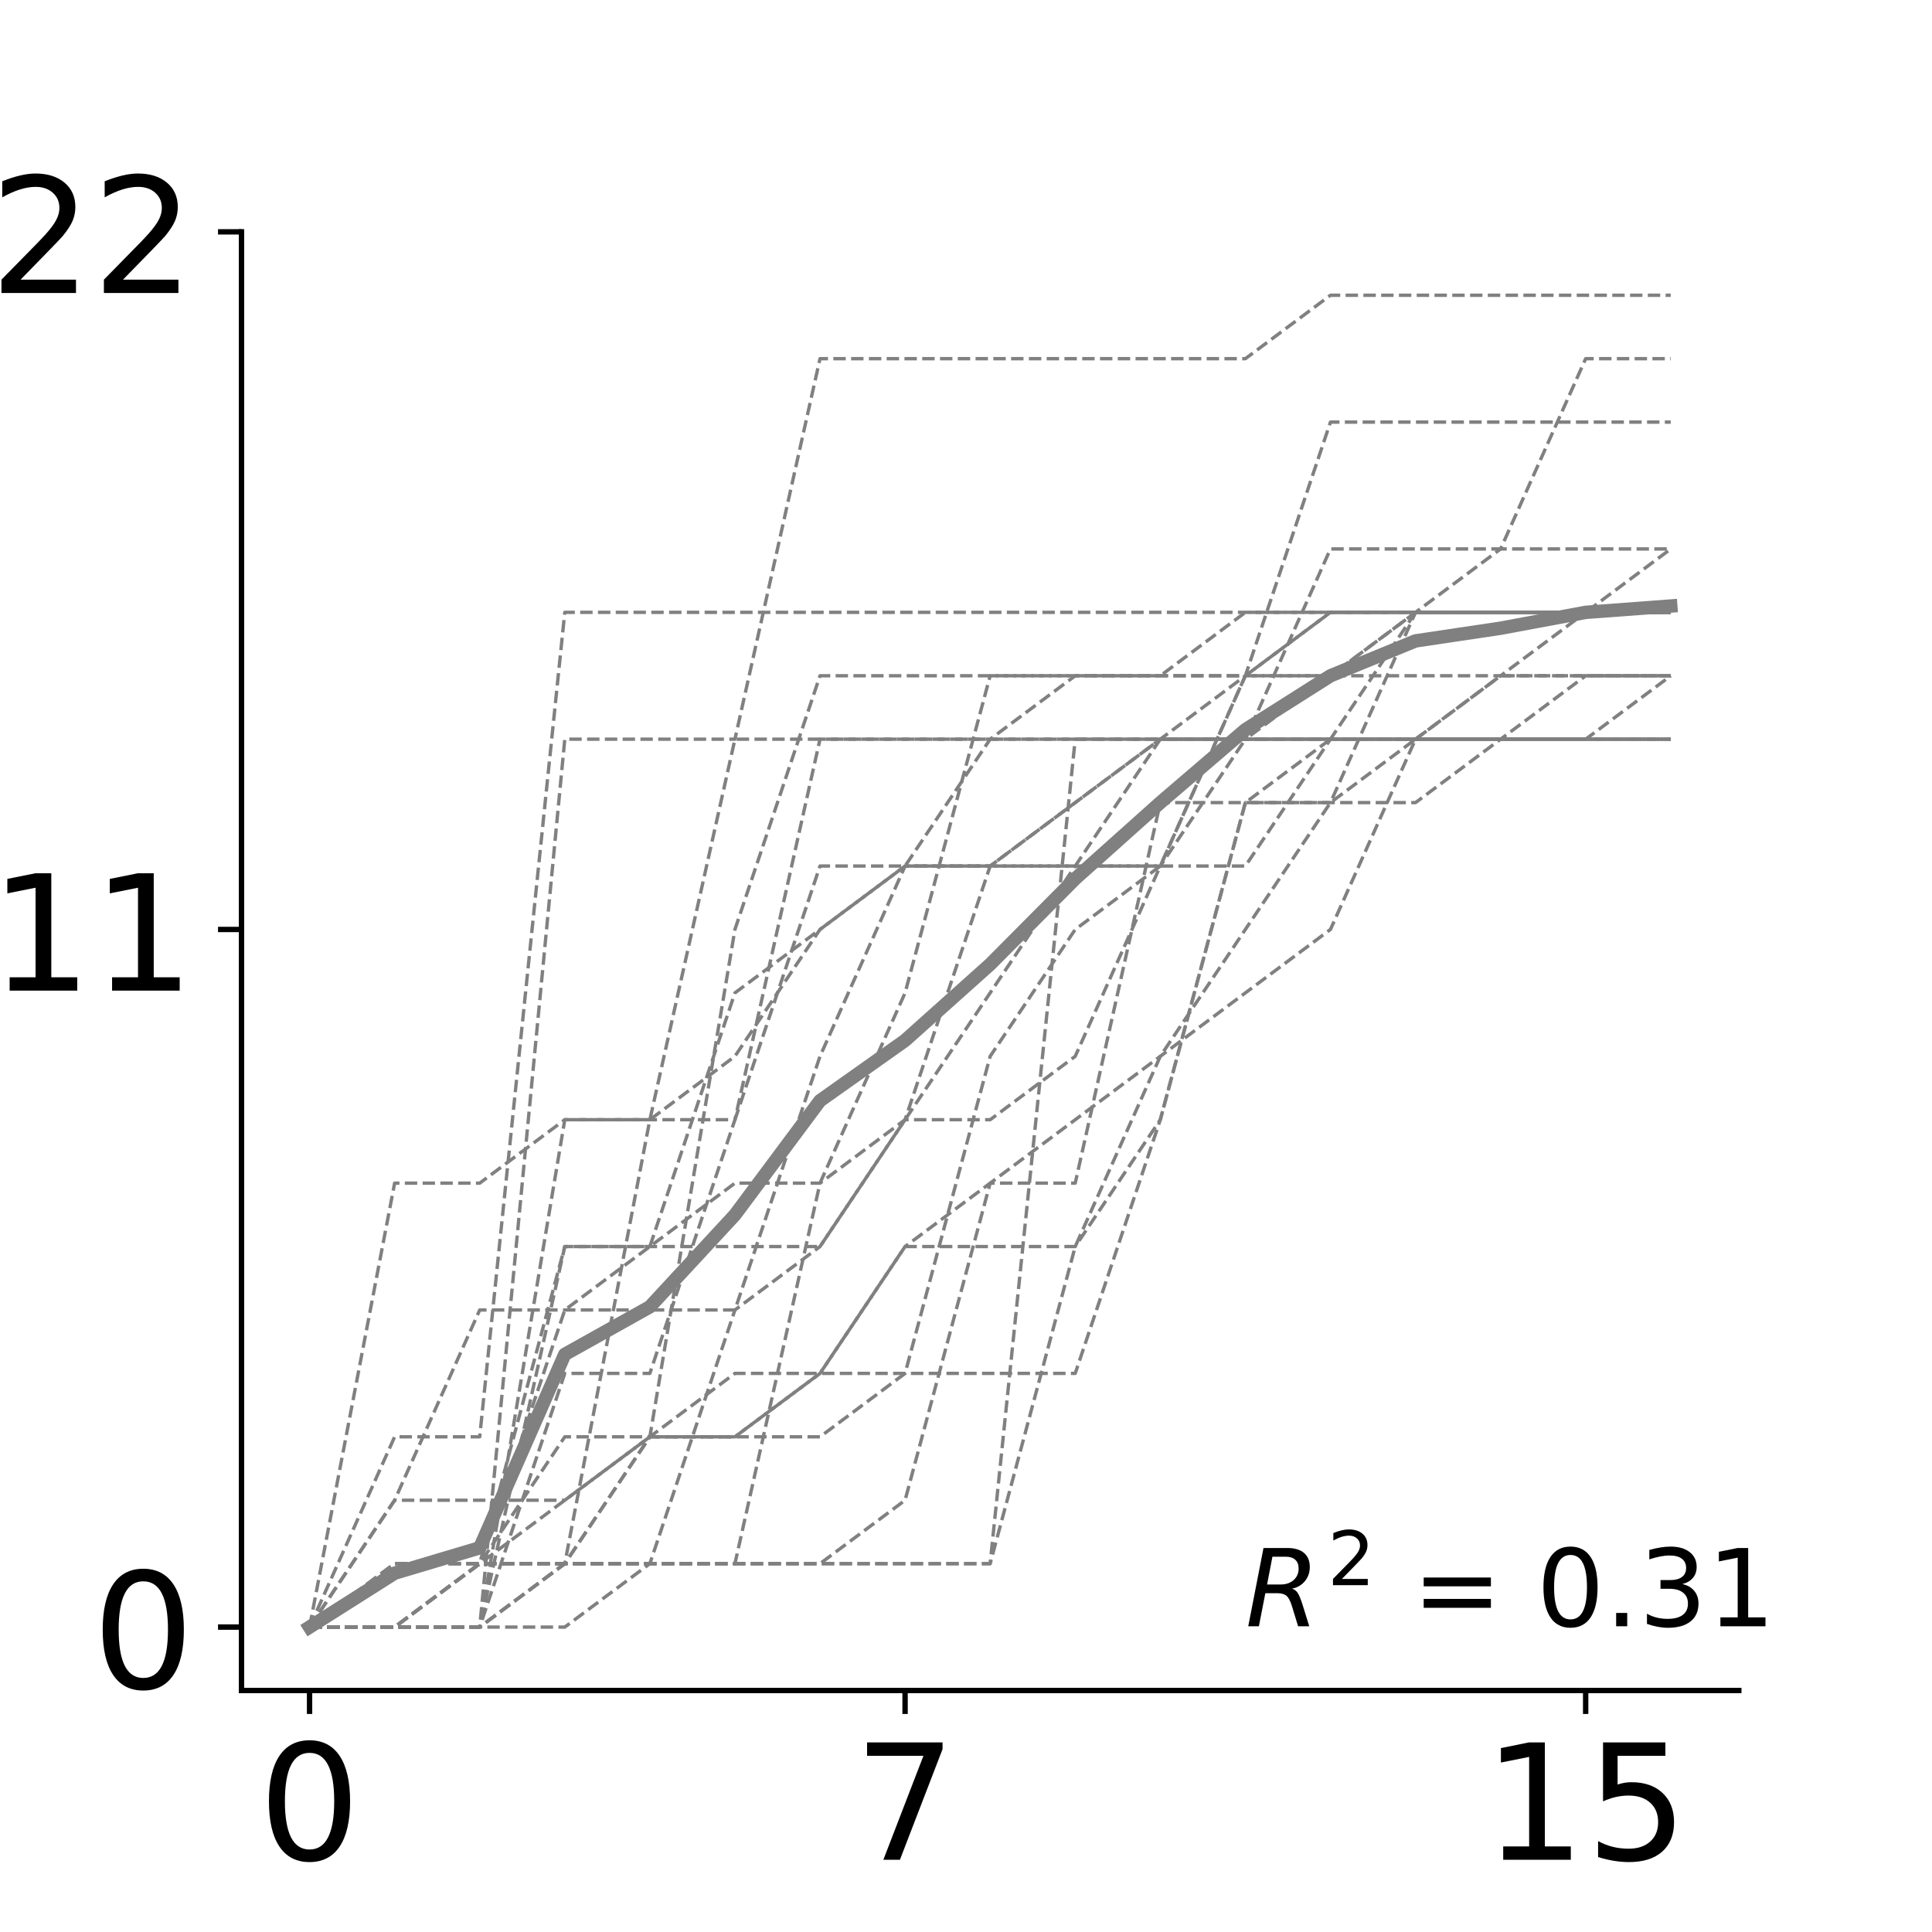
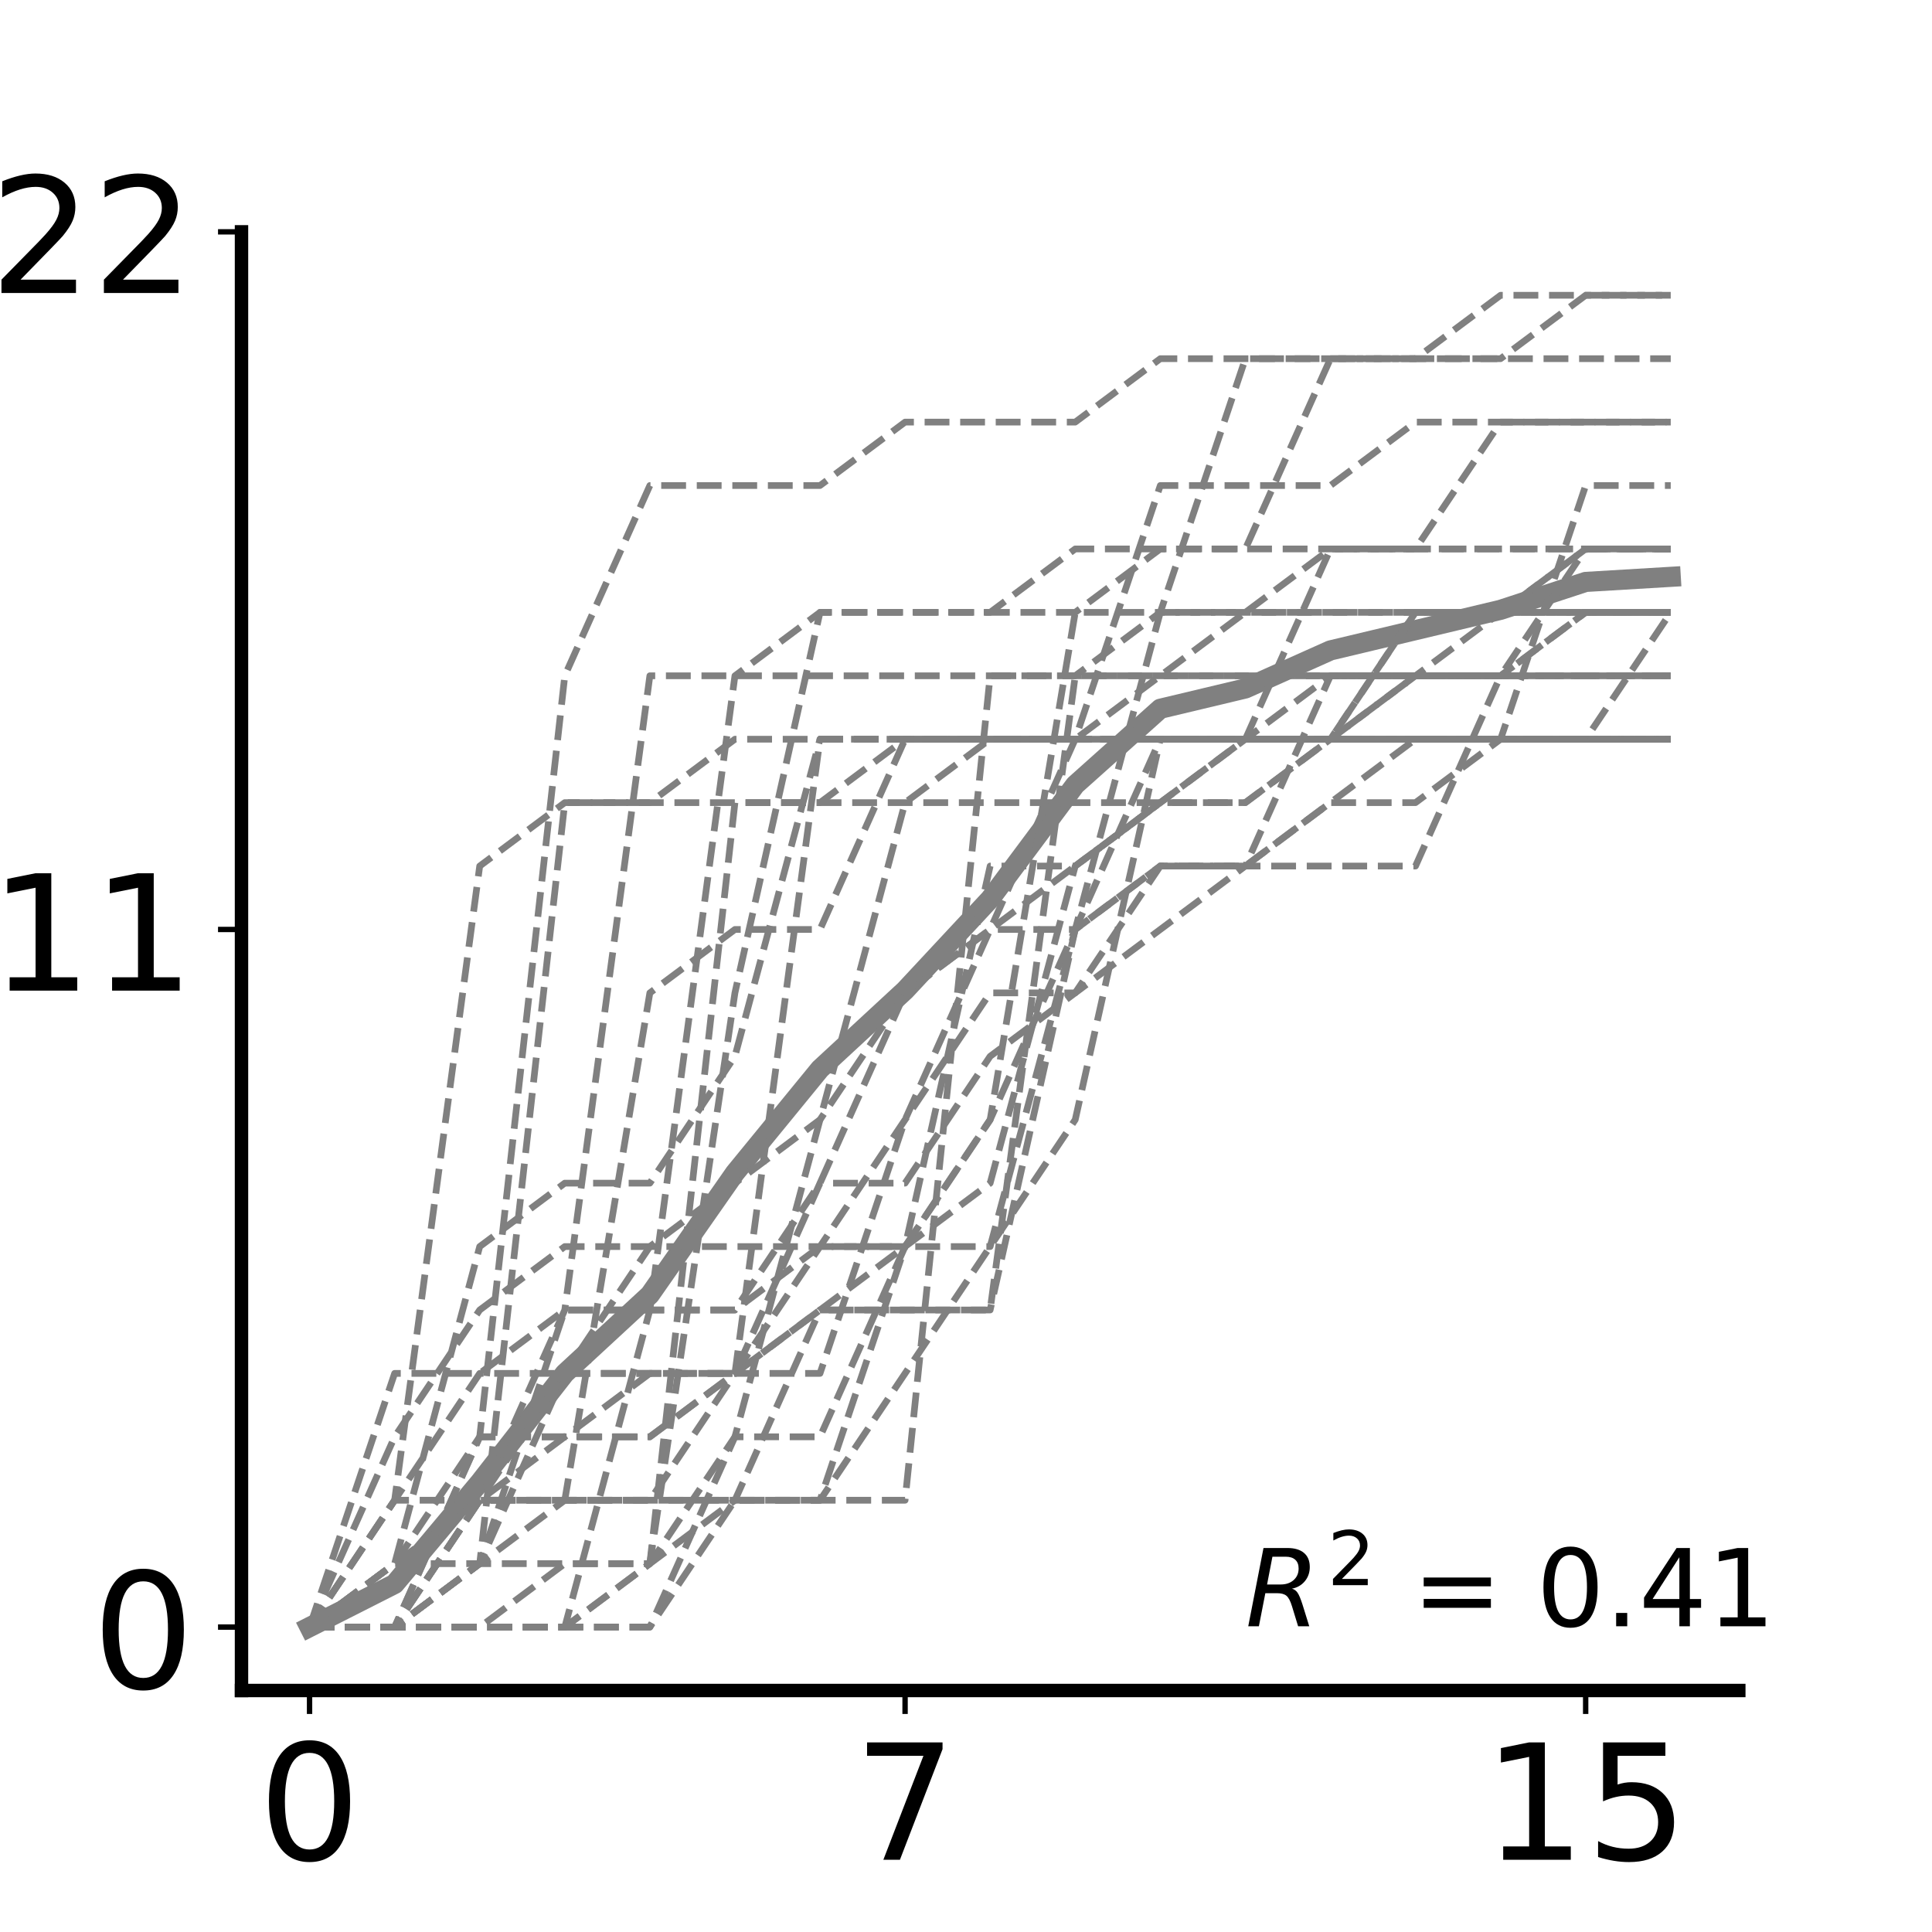
<svg xmlns="http://www.w3.org/2000/svg" xmlns:xlink="http://www.w3.org/1999/xlink" width="288pt" height="288pt" viewBox="0 0 288 288" version="1.1">
  <defs>
    <style type="text/css">*{stroke-linejoin: round; stroke-linecap: butt}</style>
  </defs>
  <g id="figure_1">
    <g id="patch_1">
      <path d="M 0 288  L 288 288  L 288 0  L 0 0  z " style="fill: #ffffff" />
    </g>
    <g id="axes_1">
      <g id="patch_2">
        <path d="M 36 252  L 259.2 252  L 259.2 34.56  L 36 34.56  z " style="fill: #ffffff" />
      </g>
      <g id="matplotlib.axis_1">
        <g id="xtick_1">
          <g id="line2d_1">
            <defs>
-               <path id="m93e6dc97ff" d="M 0 0  L 0 3.5  " style="stroke: #000000; stroke-width: 0.8" />
+               <path id="mc9648e5a27" d="M 0 0  L 0 3.5  " style="stroke: #000000; stroke-width: 0.8" />
            </defs>
            <g>
-               <use xlink:href="#m93e6dc97ff" x="46.145" y="252" style="stroke: #000000; stroke-width: 0.8" />
+               <use xlink:href="#mc9648e5a27" x="46.145" y="252" style="stroke: #000000; stroke-width: 0.8" />
            </g>
          </g>
          <g id="text_1">
            <g transform="translate(38.51046 277.2362) scale(0.24 -0.24)">
              <defs>
                <path id="DejaVuSans-30" d="M 2034 4250  Q 1547 4250 1301 3770  Q 1056 3291 1056 2328  Q 1056 1369 1301 889  Q 1547 409 2034 409  Q 2525 409 2770 889  Q 3016 1369 3016 2328  Q 3016 3291 2770 3770  Q 2525 4250 2034 4250  z M 2034 4750  Q 2819 4750 3233 4129  Q 3647 3509 3647 2328  Q 3647 1150 3233 529  Q 2819 -91 2034 -91  Q 1250 -91 836 529  Q 422 1150 422 2328  Q 422 3509 836 4129  Q 1250 4750 2034 4750  z " transform="scale(0.015625)" />
              </defs>
              <use xlink:href="#DejaVuSans-30" />
            </g>
          </g>
        </g>
        <g id="xtick_2">
          <g id="line2d_2">
            <g>
-               <use xlink:href="#m93e6dc97ff" x="134.918" y="252" style="stroke: #000000; stroke-width: 0.8" />
+               <use xlink:href="#mc9648e5a27" x="134.918" y="252" style="stroke: #000000; stroke-width: 0.8" />
            </g>
          </g>
          <g id="text_2">
            <g transform="translate(127.2832 277.2362) scale(0.24 -0.24)">
              <defs>
                <path id="DejaVuSans-37" d="M 525 4666  L 3525 4666  L 3525 4397  L 1831 0  L 1172 0  L 2766 4134  L 525 4134  L 525 4666  z " transform="scale(0.015625)" />
              </defs>
              <use xlink:href="#DejaVuSans-37" />
            </g>
          </g>
        </g>
        <g id="xtick_3">
          <g id="line2d_3">
            <g>
-               <use xlink:href="#m93e6dc97ff" x="236.373" y="252" style="stroke: #000000; stroke-width: 0.8" />
+               <use xlink:href="#mc9648e5a27" x="236.373" y="252" style="stroke: #000000; stroke-width: 0.8" />
            </g>
          </g>
          <g id="text_3">
            <g transform="translate(221.1027 277.2362) scale(0.24 -0.24)">
              <defs>
                <path id="DejaVuSans-31" d="M 794 531  L 1825 531  L 1825 4091  L 703 3866  L 703 4441  L 1819 4666  L 2450 4666  L 2450 531  L 3481 531  L 3481 0  L 794 0  L 794 531  z " transform="scale(0.015625)" />
                <path id="DejaVuSans-35" d="M 691 4666  L 3169 4666  L 3169 4134  L 1269 4134  L 1269 2991  Q 1406 3038 1543 3061  Q 1681 3084 1819 3084  Q 2600 3084 3056 2656  Q 3513 2228 3513 1497  Q 3513 744 3044 326  Q 2575 -91 1722 -91  Q 1428 -91 1123 -41  Q 819 9 494 109  L 494 744  Q 775 591 1075 516  Q 1375 441 1709 441  Q 2250 441 2565 725  Q 2881 1009 2881 1497  Q 2881 1984 2565 2268  Q 2250 2553 1709 2553  Q 1456 2553 1204 2497  Q 953 2441 691 2322  L 691 4666  z " transform="scale(0.015625)" />
              </defs>
              <use xlink:href="#DejaVuSans-31" />
              <use xlink:href="#DejaVuSans-35" x="63.623" />
            </g>
          </g>
        </g>
      </g>
      <g id="matplotlib.axis_2">
        <g id="ytick_1">
          <g id="line2d_4">
            <defs>
-               <path id="m64eaad7e2c" d="M 0 0  L -3.5 0  " style="stroke: #000000; stroke-width: 0.8" />
+               <path id="md10c356ac7" d="M 0 0  L -3.5 0  " style="stroke: #000000; stroke-width: 0.8" />
            </defs>
            <g>
-               <use xlink:href="#m64eaad7e2c" x="36" y="242.546" style="stroke: #000000; stroke-width: 0.8" />
+               <use xlink:href="#md10c356ac7" x="36" y="242.546" style="stroke: #000000; stroke-width: 0.8" />
            </g>
          </g>
          <g id="text_4">
            <g transform="translate(13.73 251.6642) scale(0.24 -0.24)">
              <use xlink:href="#DejaVuSans-30" />
            </g>
          </g>
        </g>
        <g id="ytick_2">
          <g id="line2d_5">
            <g>
-               <use xlink:href="#m64eaad7e2c" x="36" y="138.553" style="stroke: #000000; stroke-width: 0.8" />
+               <use xlink:href="#md10c356ac7" x="36" y="138.553" style="stroke: #000000; stroke-width: 0.8" />
            </g>
          </g>
          <g id="text_5">
            <g transform="translate(-1.54 147.6712) scale(0.24 -0.24)">
              <use xlink:href="#DejaVuSans-31" />
              <use xlink:href="#DejaVuSans-31" x="63.623" />
            </g>
          </g>
        </g>
        <g id="ytick_3">
          <g id="line2d_6">
            <g>
-               <use xlink:href="#m64eaad7e2c" x="36" y="34.56" style="stroke: #000000; stroke-width: 0.8" />
+               <use xlink:href="#md10c356ac7" x="36" y="34.56" style="stroke: #000000; stroke-width: 0.8" />
            </g>
          </g>
          <g id="text_6">
            <g transform="translate(-1.54 43.67813) scale(0.24 -0.24)">
              <defs>
                <path id="DejaVuSans-32" d="M 1228 531  L 3431 531  L 3431 0  L 469 0  L 469 531  Q 828 903 1448 1529  Q 2069 2156 2228 2338  Q 2531 2678 2651 2914  Q 2772 3150 2772 3378  Q 2772 3750 2511 3984  Q 2250 4219 1831 4219  Q 1534 4219 1204 4116  Q 875 4013 500 3803  L 500 4441  Q 881 4594 1212 4672  Q 1544 4750 1819 4750  Q 2544 4750 2975 4387  Q 3406 4025 3406 3419  Q 3406 3131 3298 2873  Q 3191 2616 2906 2266  Q 2828 2175 2409 1742  Q 1991 1309 1228 531  z " transform="scale(0.015625)" />
              </defs>
              <use xlink:href="#DejaVuSans-32" />
              <use xlink:href="#DejaVuSans-32" x="63.623" />
            </g>
          </g>
        </g>
      </g>
      <g id="line2d_7">
-         <path d="M 46.145 242.546  L 58.827 234.51  L 71.509 230.729  L 84.191 201.894  L 96.873 194.804  L 109.555 181.096  L 122.236 164.079  L 134.918 155.097  L 147.6 143.753  L 160.282 130.99  L 172.964 119.645  L 185.645 108.773  L 198.327 100.737  L 211.009 95.538  L 223.691 93.647  L 236.373 91.283  L 249.055 90.338  " clip-path="url(#pd7f1739136)" style="fill: none; stroke: #808080; stroke-width: 2; stroke-linecap: square" />
+         <path d="M 46.145 242.546  L 58.827 236.117  L 71.509 220.991  L 84.191 204.73  L 96.873 193.008  L 109.555 174.856  L 122.236 159.352  L 134.918 147.629  L 147.6 134.015  L 160.282 116.998  L 172.964 105.653  L 185.645 102.628  L 198.327 96.956  L 211.009 93.931  L 223.691 90.905  L 236.373 86.746  L 249.055 85.989  " clip-path="url(#p673ddcdb4f)" style="fill: none; stroke: #808080; stroke-width: 3; stroke-linecap: square" />
      </g>
      <g id="line2d_8">
-         <path d="M 46.145 242.546  L 58.827 242.546  L 71.509 242.546  L 84.191 204.73  L 96.873 204.73  L 109.555 166.915  L 122.236 110.191  L 134.918 110.191  L 147.6 110.191  L 160.282 110.191  L 172.964 110.191  L 185.645 110.191  L 198.327 110.191  L 211.009 91.283  L 223.691 91.283  L 236.373 91.283  L 249.055 91.283  " clip-path="url(#pd7f1739136)" style="fill: none; stroke-dasharray: 1.85,0.8; stroke-dashoffset: 0; stroke: #808080; stroke-width: 0.5" />
+         <path d="M 46.145 242.546  L 58.827 242.546  L 71.509 242.546  L 84.191 233.092  L 96.873 233.092  L 109.555 223.638  L 122.236 195.277  L 134.918 185.823  L 147.6 166.915  L 160.282 91.283  L 172.964 91.283  L 185.645 91.283  L 198.327 91.283  L 211.009 91.283  L 223.691 91.283  L 236.373 91.283  L 249.055 91.283  " clip-path="url(#p673ddcdb4f)" style="fill: none; stroke-dasharray: 3.7,1.6; stroke-dashoffset: 0; stroke: #808080" />
      </g>
      <g id="line2d_9">
-         <path d="M 46.145 242.546  L 58.827 242.546  L 71.509 233.092  L 84.191 233.092  L 96.873 214.184  L 109.555 138.553  L 122.236 100.737  L 134.918 100.737  L 147.6 100.737  L 160.282 100.737  L 172.964 100.737  L 185.645 100.737  L 198.327 100.737  L 211.009 100.737  L 223.691 100.737  L 236.373 91.283  L 249.055 91.283  " clip-path="url(#pd7f1739136)" style="fill: none; stroke-dasharray: 1.85,0.8; stroke-dashoffset: 0; stroke: #808080; stroke-width: 0.5" />
+         <path d="M 46.145 242.546  L 58.827 233.092  L 71.509 223.638  L 84.191 223.638  L 96.873 223.638  L 109.555 204.73  L 122.236 110.191  L 134.918 110.191  L 147.6 110.191  L 160.282 110.191  L 172.964 110.191  L 185.645 110.191  L 198.327 81.83  L 211.009 81.83  L 223.691 81.83  L 236.373 81.83  L 249.055 81.83  " clip-path="url(#p673ddcdb4f)" style="fill: none; stroke-dasharray: 3.7,1.6; stroke-dashoffset: 0; stroke: #808080" />
      </g>
      <g id="line2d_10">
-         <path d="M 46.145 242.546  L 58.827 242.546  L 71.509 233.092  L 84.191 195.277  L 96.873 185.823  L 109.555 176.369  L 122.236 176.369  L 134.918 166.915  L 147.6 166.915  L 160.282 157.461  L 172.964 129.099  L 185.645 129.099  L 198.327 110.191  L 211.009 110.191  L 223.691 100.737  L 236.373 100.737  L 249.055 100.737  " clip-path="url(#pd7f1739136)" style="fill: none; stroke-dasharray: 1.85,0.8; stroke-dashoffset: 0; stroke: #808080; stroke-width: 0.5" />
+         <path d="M 46.145 242.546  L 58.827 242.546  L 71.509 233.092  L 84.191 119.645  L 96.873 119.645  L 109.555 119.645  L 122.236 119.645  L 134.918 110.191  L 147.6 110.191  L 160.282 110.191  L 172.964 100.737  L 185.645 91.283  L 198.327 91.283  L 211.009 91.283  L 223.691 91.283  L 236.373 81.83  L 249.055 81.83  " clip-path="url(#p673ddcdb4f)" style="fill: none; stroke-dasharray: 3.7,1.6; stroke-dashoffset: 0; stroke: #808080" />
      </g>
      <g id="line2d_11">
-         <path d="M 46.145 242.546  L 58.827 242.546  L 71.509 242.546  L 84.191 242.546  L 96.873 233.092  L 109.555 233.092  L 122.236 233.092  L 134.918 223.638  L 147.6 176.369  L 160.282 166.915  L 172.964 157.461  L 185.645 148.007  L 198.327 138.553  L 211.009 110.191  L 223.691 100.737  L 236.373 100.737  L 249.055 100.737  " clip-path="url(#pd7f1739136)" style="fill: none; stroke-dasharray: 1.85,0.8; stroke-dashoffset: 0; stroke: #808080; stroke-width: 0.5" />
+         <path d="M 46.145 242.546  L 58.827 204.73  L 71.509 204.73  L 84.191 195.277  L 96.873 195.277  L 109.555 195.277  L 122.236 185.823  L 134.918 185.823  L 147.6 166.915  L 160.282 138.553  L 172.964 129.099  L 185.645 129.099  L 198.327 100.737  L 211.009 100.737  L 223.691 100.737  L 236.373 91.283  L 249.055 91.283  " clip-path="url(#p673ddcdb4f)" style="fill: none; stroke-dasharray: 3.7,1.6; stroke-dashoffset: 0; stroke: #808080" />
      </g>
      <g id="line2d_12">
-         <path d="M 46.145 242.546  L 58.827 223.638  L 71.509 223.638  L 84.191 223.638  L 96.873 214.184  L 109.555 214.184  L 122.236 204.73  L 134.918 185.823  L 147.6 176.369  L 160.282 176.369  L 172.964 119.645  L 185.645 119.645  L 198.327 119.645  L 211.009 91.283  L 223.691 91.283  L 236.373 91.283  L 249.055 91.283  " clip-path="url(#pd7f1739136)" style="fill: none; stroke-dasharray: 1.85,0.8; stroke-dashoffset: 0; stroke: #808080; stroke-width: 0.5" />
+         <path d="M 46.145 242.546  L 58.827 223.638  L 71.509 204.73  L 84.191 204.73  L 96.873 204.73  L 109.555 204.73  L 122.236 195.277  L 134.918 195.277  L 147.6 195.277  L 160.282 138.553  L 172.964 129.099  L 185.645 129.099  L 198.327 119.645  L 211.009 110.191  L 223.691 110.191  L 236.373 72.376  L 249.055 72.376  " clip-path="url(#p673ddcdb4f)" style="fill: none; stroke-dasharray: 3.7,1.6; stroke-dashoffset: 0; stroke: #808080" />
      </g>
      <g id="line2d_13">
-         <path d="M 46.145 242.546  L 58.827 214.184  L 71.509 214.184  L 84.191 91.283  L 96.873 91.283  L 109.555 91.283  L 122.236 91.283  L 134.918 91.283  L 147.6 91.283  L 160.282 91.283  L 172.964 91.283  L 185.645 91.283  L 198.327 91.283  L 211.009 91.283  L 223.691 91.283  L 236.373 91.283  L 249.055 91.283  " clip-path="url(#pd7f1739136)" style="fill: none; stroke-dasharray: 1.85,0.8; stroke-dashoffset: 0; stroke: #808080; stroke-width: 0.5" />
+         <path d="M 46.145 242.546  L 58.827 242.546  L 71.509 233.092  L 84.191 233.092  L 96.873 233.092  L 109.555 148.007  L 122.236 91.283  L 134.918 91.283  L 147.6 91.283  L 160.282 91.283  L 172.964 81.83  L 185.645 81.83  L 198.327 53.468  L 211.009 53.468  L 223.691 53.468  L 236.373 44.014  L 249.055 44.014  " clip-path="url(#p673ddcdb4f)" style="fill: none; stroke-dasharray: 3.7,1.6; stroke-dashoffset: 0; stroke: #808080" />
      </g>
      <g id="line2d_14">
-         <path d="M 46.145 242.546  L 58.827 242.546  L 71.509 242.546  L 84.191 233.092  L 96.873 214.184  L 109.555 214.184  L 122.236 214.184  L 134.918 204.73  L 147.6 157.461  L 160.282 138.553  L 172.964 129.099  L 185.645 100.737  L 198.327 91.283  L 211.009 91.283  L 223.691 91.283  L 236.373 91.283  L 249.055 91.283  " clip-path="url(#pd7f1739136)" style="fill: none; stroke-dasharray: 1.85,0.8; stroke-dashoffset: 0; stroke: #808080; stroke-width: 0.5" />
+         <path d="M 46.145 242.546  L 58.827 233.092  L 71.509 233.092  L 84.191 195.277  L 96.873 195.277  L 109.555 195.277  L 122.236 176.369  L 134.918 148.007  L 147.6 138.553  L 160.282 129.099  L 172.964 119.645  L 185.645 119.645  L 198.327 110.191  L 211.009 110.191  L 223.691 110.191  L 236.373 110.191  L 249.055 110.191  " clip-path="url(#p673ddcdb4f)" style="fill: none; stroke-dasharray: 3.7,1.6; stroke-dashoffset: 0; stroke: #808080" />
      </g>
      <g id="line2d_15">
-         <path d="M 46.145 242.546  L 58.827 242.546  L 71.509 242.546  L 84.191 233.092  L 96.873 233.092  L 109.555 233.092  L 122.236 176.369  L 134.918 148.007  L 147.6 100.737  L 160.282 100.737  L 172.964 100.737  L 185.645 91.283  L 198.327 91.283  L 211.009 91.283  L 223.691 91.283  L 236.373 91.283  L 249.055 81.83  " clip-path="url(#pd7f1739136)" style="fill: none; stroke-dasharray: 1.85,0.8; stroke-dashoffset: 0; stroke: #808080; stroke-width: 0.5" />
+         <path d="M 46.145 242.546  L 58.827 214.184  L 71.509 195.277  L 84.191 185.823  L 96.873 185.823  L 109.555 185.823  L 122.236 185.823  L 134.918 166.915  L 147.6 148.007  L 160.282 148.007  L 172.964 138.553  L 185.645 129.099  L 198.327 129.099  L 211.009 129.099  L 223.691 100.737  L 236.373 100.737  L 249.055 100.737  " clip-path="url(#p673ddcdb4f)" style="fill: none; stroke-dasharray: 3.7,1.6; stroke-dashoffset: 0; stroke: #808080" />
      </g>
      <g id="line2d_16">
-         <path d="M 46.145 242.546  L 58.827 242.546  L 71.509 233.092  L 84.191 233.092  L 96.873 233.092  L 109.555 233.092  L 122.236 233.092  L 134.918 233.092  L 147.6 233.092  L 160.282 110.191  L 172.964 110.191  L 185.645 110.191  L 198.327 100.737  L 211.009 91.283  L 223.691 91.283  L 236.373 91.283  L 249.055 91.283  " clip-path="url(#pd7f1739136)" style="fill: none; stroke-dasharray: 1.85,0.8; stroke-dashoffset: 0; stroke: #808080; stroke-width: 0.5" />
+         <path d="M 46.145 242.546  L 58.827 242.546  L 71.509 242.546  L 84.191 242.546  L 96.873 195.277  L 109.555 100.737  L 122.236 91.283  L 134.918 91.283  L 147.6 91.283  L 160.282 81.83  L 172.964 81.83  L 185.645 81.83  L 198.327 81.83  L 211.009 81.83  L 223.691 62.922  L 236.373 62.922  L 249.055 62.922  " clip-path="url(#p673ddcdb4f)" style="fill: none; stroke-dasharray: 3.7,1.6; stroke-dashoffset: 0; stroke: #808080" />
      </g>
      <g id="line2d_17">
-         <path d="M 46.145 242.546  L 58.827 242.546  L 71.509 242.546  L 84.191 233.092  L 96.873 233.092  L 109.555 195.277  L 122.236 185.823  L 134.918 166.915  L 147.6 148.007  L 160.282 129.099  L 172.964 129.099  L 185.645 100.737  L 198.327 100.737  L 211.009 91.283  L 223.691 81.83  L 236.373 81.83  L 249.055 81.83  " clip-path="url(#pd7f1739136)" style="fill: none; stroke-dasharray: 1.85,0.8; stroke-dashoffset: 0; stroke: #808080; stroke-width: 0.5" />
+         <path d="M 46.145 242.546  L 58.827 242.546  L 71.509 242.546  L 84.191 242.546  L 96.873 233.092  L 109.555 119.645  L 122.236 119.645  L 134.918 119.645  L 147.6 119.645  L 160.282 119.645  L 172.964 119.645  L 185.645 119.645  L 198.327 110.191  L 211.009 100.737  L 223.691 100.737  L 236.373 91.283  L 249.055 91.283  " clip-path="url(#p673ddcdb4f)" style="fill: none; stroke-dasharray: 3.7,1.6; stroke-dashoffset: 0; stroke: #808080" />
      </g>
      <g id="line2d_18">
-         <path d="M 46.145 242.546  L 58.827 233.092  L 71.509 233.092  L 84.191 223.638  L 96.873 214.184  L 109.555 214.184  L 122.236 204.73  L 134.918 185.823  L 147.6 185.823  L 160.282 185.823  L 172.964 166.915  L 185.645 119.645  L 198.327 119.645  L 211.009 119.645  L 223.691 110.191  L 236.373 110.191  L 249.055 110.191  " clip-path="url(#pd7f1739136)" style="fill: none; stroke-dasharray: 1.85,0.8; stroke-dashoffset: 0; stroke: #808080; stroke-width: 0.5" />
+         <path d="M 46.145 242.546  L 58.827 242.546  L 71.509 223.638  L 84.191 204.73  L 96.873 204.73  L 109.555 204.73  L 122.236 176.369  L 134.918 176.369  L 147.6 157.461  L 160.282 148.007  L 172.964 129.099  L 185.645 129.099  L 198.327 119.645  L 211.009 119.645  L 223.691 110.191  L 236.373 110.191  L 249.055 110.191  " clip-path="url(#p673ddcdb4f)" style="fill: none; stroke-dasharray: 3.7,1.6; stroke-dashoffset: 0; stroke: #808080" />
      </g>
      <g id="line2d_19">
-         <path d="M 46.145 242.546  L 58.827 233.092  L 71.509 233.092  L 84.191 233.092  L 96.873 233.092  L 109.555 233.092  L 122.236 233.092  L 134.918 233.092  L 147.6 233.092  L 160.282 185.823  L 172.964 157.461  L 185.645 138.553  L 198.327 119.645  L 211.009 110.191  L 223.691 110.191  L 236.373 110.191  L 249.055 110.191  " clip-path="url(#pd7f1739136)" style="fill: none; stroke-dasharray: 1.85,0.8; stroke-dashoffset: 0; stroke: #808080; stroke-width: 0.5" />
+         <path d="M 46.145 242.546  L 58.827 233.092  L 71.509 214.184  L 84.191 100.737  L 96.873 72.376  L 109.555 72.376  L 122.236 72.376  L 134.918 62.922  L 147.6 62.922  L 160.282 62.922  L 172.964 53.468  L 185.645 53.468  L 198.327 53.468  L 211.009 53.468  L 223.691 53.468  L 236.373 53.468  L 249.055 53.468  " clip-path="url(#p673ddcdb4f)" style="fill: none; stroke-dasharray: 3.7,1.6; stroke-dashoffset: 0; stroke: #808080" />
      </g>
      <g id="line2d_20">
-         <path d="M 46.145 242.546  L 58.827 242.546  L 71.509 233.092  L 84.191 185.823  L 96.873 185.823  L 109.555 148.007  L 122.236 138.553  L 134.918 129.099  L 147.6 129.099  L 160.282 129.099  L 172.964 129.099  L 185.645 110.191  L 198.327 110.191  L 211.009 110.191  L 223.691 110.191  L 236.373 100.737  L 249.055 100.737  " clip-path="url(#pd7f1739136)" style="fill: none; stroke-dasharray: 1.85,0.8; stroke-dashoffset: 0; stroke: #808080; stroke-width: 0.5" />
+         <path d="M 46.145 242.546  L 58.827 242.546  L 71.509 214.184  L 84.191 214.184  L 96.873 204.73  L 109.555 204.73  L 122.236 204.73  L 134.918 166.915  L 147.6 138.553  L 160.282 110.191  L 172.964 72.376  L 185.645 72.376  L 198.327 72.376  L 211.009 62.922  L 223.691 62.922  L 236.373 62.922  L 249.055 62.922  " clip-path="url(#p673ddcdb4f)" style="fill: none; stroke-dasharray: 3.7,1.6; stroke-dashoffset: 0; stroke: #808080" />
      </g>
      <g id="line2d_21">
-         <path d="M 46.145 242.546  L 58.827 233.092  L 71.509 233.092  L 84.191 233.092  L 96.873 166.915  L 109.555 110.191  L 122.236 110.191  L 134.918 110.191  L 147.6 110.191  L 160.282 110.191  L 172.964 110.191  L 185.645 110.191  L 198.327 110.191  L 211.009 110.191  L 223.691 110.191  L 236.373 110.191  L 249.055 110.191  " clip-path="url(#pd7f1739136)" style="fill: none; stroke-dasharray: 1.85,0.8; stroke-dashoffset: 0; stroke: #808080; stroke-width: 0.5" />
+         <path d="M 46.145 242.546  L 58.827 242.546  L 71.509 223.638  L 84.191 223.638  L 96.873 223.638  L 109.555 223.638  L 122.236 223.638  L 134.918 204.73  L 147.6 185.823  L 160.282 166.915  L 172.964 110.191  L 185.645 110.191  L 198.327 110.191  L 211.009 110.191  L 223.691 110.191  L 236.373 110.191  L 249.055 110.191  " clip-path="url(#p673ddcdb4f)" style="fill: none; stroke-dasharray: 3.7,1.6; stroke-dashoffset: 0; stroke: #808080" />
      </g>
      <g id="line2d_22">
-         <path d="M 46.145 242.546  L 58.827 176.369  L 71.509 176.369  L 84.191 166.915  L 96.873 166.915  L 109.555 157.461  L 122.236 138.553  L 134.918 129.099  L 147.6 129.099  L 160.282 129.099  L 172.964 110.191  L 185.645 110.191  L 198.327 110.191  L 211.009 110.191  L 223.691 110.191  L 236.373 110.191  L 249.055 110.191  " clip-path="url(#pd7f1739136)" style="fill: none; stroke-dasharray: 1.85,0.8; stroke-dashoffset: 0; stroke: #808080; stroke-width: 0.5" />
+         <path d="M 46.145 242.546  L 58.827 242.546  L 71.509 233.092  L 84.191 204.73  L 96.873 185.823  L 109.555 176.369  L 122.236 166.915  L 134.918 148.007  L 147.6 138.553  L 160.282 138.553  L 172.964 110.191  L 185.645 110.191  L 198.327 110.191  L 211.009 110.191  L 223.691 110.191  L 236.373 110.191  L 249.055 110.191  " clip-path="url(#p673ddcdb4f)" style="fill: none; stroke-dasharray: 3.7,1.6; stroke-dashoffset: 0; stroke: #808080" />
      </g>
      <g id="line2d_23">
-         <path d="M 46.145 242.546  L 58.827 242.546  L 71.509 233.092  L 84.191 214.184  L 96.873 214.184  L 109.555 204.73  L 122.236 204.73  L 134.918 204.73  L 147.6 204.73  L 160.282 204.73  L 172.964 166.915  L 185.645 119.645  L 198.327 110.191  L 211.009 110.191  L 223.691 110.191  L 236.373 110.191  L 249.055 100.737  " clip-path="url(#pd7f1739136)" style="fill: none; stroke-dasharray: 1.85,0.8; stroke-dashoffset: 0; stroke: #808080; stroke-width: 0.5" />
+         <path d="M 46.145 242.546  L 58.827 242.546  L 71.509 223.638  L 84.191 195.277  L 96.873 100.737  L 109.555 100.737  L 122.236 100.737  L 134.918 100.737  L 147.6 100.737  L 160.282 100.737  L 172.964 100.737  L 185.645 100.737  L 198.327 100.737  L 211.009 100.737  L 223.691 100.737  L 236.373 100.737  L 249.055 100.737  " clip-path="url(#p673ddcdb4f)" style="fill: none; stroke-dasharray: 3.7,1.6; stroke-dashoffset: 0; stroke: #808080" />
      </g>
      <g id="line2d_24">
-         <path d="M 46.145 242.546  L 58.827 223.638  L 71.509 195.277  L 84.191 195.277  L 96.873 195.277  L 109.555 195.277  L 122.236 157.461  L 134.918 129.099  L 147.6 129.099  L 160.282 119.645  L 172.964 110.191  L 185.645 100.737  L 198.327 62.922  L 211.009 62.922  L 223.691 62.922  L 236.373 62.922  L 249.055 62.922  " clip-path="url(#pd7f1739136)" style="fill: none; stroke-dasharray: 1.85,0.8; stroke-dashoffset: 0; stroke: #808080; stroke-width: 0.5" />
+         <path d="M 46.145 242.546  L 58.827 242.546  L 71.509 214.184  L 84.191 214.184  L 96.873 214.184  L 109.555 204.73  L 122.236 185.823  L 134.918 185.823  L 147.6 129.099  L 160.282 129.099  L 172.964 119.645  L 185.645 110.191  L 198.327 110.191  L 211.009 110.191  L 223.691 110.191  L 236.373 110.191  L 249.055 110.191  " clip-path="url(#p673ddcdb4f)" style="fill: none; stroke-dasharray: 3.7,1.6; stroke-dashoffset: 0; stroke: #808080" />
      </g>
      <g id="line2d_25">
-         <path d="M 46.145 242.546  L 58.827 242.546  L 71.509 242.546  L 84.191 185.823  L 96.873 185.823  L 109.555 185.823  L 122.236 185.823  L 134.918 166.915  L 147.6 129.099  L 160.282 119.645  L 172.964 110.191  L 185.645 110.191  L 198.327 81.83  L 211.009 81.83  L 223.691 81.83  L 236.373 53.468  L 249.055 53.468  " clip-path="url(#pd7f1739136)" style="fill: none; stroke-dasharray: 1.85,0.8; stroke-dashoffset: 0; stroke: #808080; stroke-width: 0.5" />
+         <path d="M 46.145 242.546  L 58.827 242.546  L 71.509 233.092  L 84.191 223.638  L 96.873 223.638  L 109.555 223.638  L 122.236 223.638  L 134.918 185.823  L 147.6 176.369  L 160.282 129.099  L 172.964 119.645  L 185.645 110.191  L 198.327 100.737  L 211.009 100.737  L 223.691 100.737  L 236.373 100.737  L 249.055 100.737  " clip-path="url(#p673ddcdb4f)" style="fill: none; stroke-dasharray: 3.7,1.6; stroke-dashoffset: 0; stroke: #808080" />
      </g>
      <g id="line2d_26">
-         <path d="M 46.145 242.546  L 58.827 242.546  L 71.509 242.546  L 84.191 110.191  L 96.873 110.191  L 109.555 110.191  L 122.236 53.468  L 134.918 53.468  L 147.6 53.468  L 160.282 53.468  L 172.964 53.468  L 185.645 53.468  L 198.327 44.014  L 211.009 44.014  L 223.691 44.014  L 236.373 44.014  L 249.055 44.014  " clip-path="url(#pd7f1739136)" style="fill: none; stroke-dasharray: 1.85,0.8; stroke-dashoffset: 0; stroke: #808080; stroke-width: 0.5" />
+         <path d="M 46.145 242.546  L 58.827 223.638  L 71.509 129.099  L 84.191 119.645  L 96.873 119.645  L 109.555 110.191  L 122.236 110.191  L 134.918 110.191  L 147.6 110.191  L 160.282 110.191  L 172.964 110.191  L 185.645 110.191  L 198.327 110.191  L 211.009 100.737  L 223.691 91.283  L 236.373 81.83  L 249.055 81.83  " clip-path="url(#p673ddcdb4f)" style="fill: none; stroke-dasharray: 3.7,1.6; stroke-dashoffset: 0; stroke: #808080" />
      </g>
      <g id="line2d_27">
-         <path d="M 46.145 242.546  L 58.827 242.546  L 71.509 242.546  L 84.191 166.915  L 96.873 166.915  L 109.555 166.915  L 122.236 129.099  L 134.918 129.099  L 147.6 110.191  L 160.282 100.737  L 172.964 100.737  L 185.645 100.737  L 198.327 91.283  L 211.009 91.283  L 223.691 91.283  L 236.373 91.283  L 249.055 91.283  " clip-path="url(#pd7f1739136)" style="fill: none; stroke-dasharray: 1.85,0.8; stroke-dashoffset: 0; stroke: #808080; stroke-width: 0.5" />
+         <path d="M 46.145 242.546  L 58.827 242.546  L 71.509 242.546  L 84.191 242.546  L 96.873 242.546  L 109.555 223.638  L 122.236 223.638  L 134.918 223.638  L 147.6 100.737  L 160.282 100.737  L 172.964 91.283  L 185.645 53.468  L 198.327 53.468  L 211.009 53.468  L 223.691 44.014  L 236.373 44.014  L 249.055 44.014  " clip-path="url(#p673ddcdb4f)" style="fill: none; stroke-dasharray: 3.7,1.6; stroke-dashoffset: 0; stroke: #808080" />
+       </g>
+       <g id="line2d_28">
+         <path d="M 46.145 242.546  L 58.827 242.546  L 71.509 242.546  L 84.191 242.546  L 96.873 242.546  L 109.555 214.184  L 122.236 166.915  L 134.918 119.645  L 147.6 110.191  L 160.282 110.191  L 172.964 110.191  L 185.645 110.191  L 198.327 110.191  L 211.009 91.283  L 223.691 91.283  L 236.373 91.283  L 249.055 91.283  " clip-path="url(#p673ddcdb4f)" style="fill: none; stroke-dasharray: 3.7,1.6; stroke-dashoffset: 0; stroke: #808080" />
+       </g>
+       <g id="line2d_29">
+         <path d="M 46.145 242.546  L 58.827 223.638  L 71.509 223.638  L 84.191 223.638  L 96.873 148.007  L 109.555 138.553  L 122.236 138.553  L 134.918 110.191  L 147.6 110.191  L 160.282 110.191  L 172.964 110.191  L 185.645 110.191  L 198.327 110.191  L 211.009 91.283  L 223.691 91.283  L 236.373 91.283  L 249.055 91.283  " clip-path="url(#p673ddcdb4f)" style="fill: none; stroke-dasharray: 3.7,1.6; stroke-dashoffset: 0; stroke: #808080" />
+       </g>
+       <g id="line2d_30">
+         <path d="M 46.145 242.546  L 58.827 233.092  L 71.509 185.823  L 84.191 176.369  L 96.873 176.369  L 109.555 157.461  L 122.236 110.191  L 134.918 110.191  L 147.6 110.191  L 160.282 110.191  L 172.964 110.191  L 185.645 110.191  L 198.327 110.191  L 211.009 110.191  L 223.691 110.191  L 236.373 110.191  L 249.055 91.283  " clip-path="url(#p673ddcdb4f)" style="fill: none; stroke-dasharray: 3.7,1.6; stroke-dashoffset: 0; stroke: #808080" />
+       </g>
+       <g id="line2d_31">
+         <path d="M 46.145 242.546  L 58.827 242.546  L 71.509 242.546  L 84.191 242.546  L 96.873 233.092  L 109.555 214.184  L 122.236 214.184  L 134.918 185.823  L 147.6 185.823  L 160.282 138.553  L 172.964 91.283  L 185.645 91.283  L 198.327 81.83  L 211.009 81.83  L 223.691 81.83  L 236.373 81.83  L 249.055 81.83  " clip-path="url(#p673ddcdb4f)" style="fill: none; stroke-dasharray: 3.7,1.6; stroke-dashoffset: 0; stroke: #808080" />
+       </g>
+       <g id="line2d_32">
+         <path d="M 46.145 242.546  L 58.827 242.546  L 71.509 223.638  L 84.191 214.184  L 96.873 214.184  L 109.555 204.73  L 122.236 195.277  L 134.918 195.277  L 147.6 195.277  L 160.282 100.737  L 172.964 100.737  L 185.645 100.737  L 198.327 100.737  L 211.009 100.737  L 223.691 100.737  L 236.373 81.83  L 249.055 81.83  " clip-path="url(#p673ddcdb4f)" style="fill: none; stroke-dasharray: 3.7,1.6; stroke-dashoffset: 0; stroke: #808080" />
      </g>
      <g id="patch_3">
-         <path d="M 36 252  L 36 34.56  " style="fill: none; stroke: #000000; stroke-width: 0.8; stroke-linejoin: miter; stroke-linecap: square" />
+         <path d="M 36 252  L 36 34.56  " style="fill: none; stroke: #000000; stroke-width: 2; stroke-linejoin: miter; stroke-linecap: square" />
      </g>
      <g id="patch_4">
-         <path d="M 36 252  L 259.2 252  " style="fill: none; stroke: #000000; stroke-width: 0.8; stroke-linejoin: miter; stroke-linecap: square" />
+         <path d="M 36 252  L 259.2 252  " style="fill: none; stroke: #000000; stroke-width: 2; stroke-linejoin: miter; stroke-linecap: square" />
      </g>
      <g id="text_7">
        <g transform="translate(185.6455 242.5461) scale(0.16 -0.16)">
          <defs>
            <path id="DejaVuSans-Oblique-52" d="M 1613 4147  L 1294 2491  L 2106 2491  Q 2584 2491 2879 2755  Q 3175 3019 3175 3444  Q 3175 3784 2976 3965  Q 2778 4147 2406 4147  L 1613 4147  z M 2772 2241  Q 2972 2194 3105 2009  Q 3238 1825 3413 1275  L 3809 0  L 3144 0  L 2778 1197  Q 2638 1659 2453 1815  Q 2269 1972 1888 1972  L 1191 1972  L 806 0  L 172 0  L 1081 4666  L 2503 4666  Q 3150 4666 3495 4373  Q 3841 4081 3841 3531  Q 3841 3044 3547 2687  Q 3253 2331 2772 2241  z " transform="scale(0.015625)" />
            <path id="DejaVuSans-20" transform="scale(0.015625)" />
            <path id="DejaVuSans-3d" d="M 678 2906  L 4684 2906  L 4684 2381  L 678 2381  L 678 2906  z M 678 1631  L 4684 1631  L 4684 1100  L 678 1100  L 678 1631  z " transform="scale(0.015625)" />
            <path id="DejaVuSans-2e" d="M 684 794  L 1344 794  L 1344 0  L 684 0  L 684 794  z " transform="scale(0.015625)" />
-             <path id="DejaVuSans-33" d="M 2597 2516  Q 3050 2419 3304 2112  Q 3559 1806 3559 1356  Q 3559 666 3084 287  Q 2609 -91 1734 -91  Q 1441 -91 1130 -33  Q 819 25 488 141  L 488 750  Q 750 597 1062 519  Q 1375 441 1716 441  Q 2309 441 2620 675  Q 2931 909 2931 1356  Q 2931 1769 2642 2001  Q 2353 2234 1838 2234  L 1294 2234  L 1294 2753  L 1863 2753  Q 2328 2753 2575 2939  Q 2822 3125 2822 3475  Q 2822 3834 2567 4026  Q 2313 4219 1838 4219  Q 1578 4219 1281 4162  Q 984 4106 628 3988  L 628 4550  Q 988 4650 1302 4700  Q 1616 4750 1894 4750  Q 2613 4750 3031 4423  Q 3450 4097 3450 3541  Q 3450 3153 3228 2886  Q 3006 2619 2597 2516  z " transform="scale(0.015625)" />
+             <path id="DejaVuSans-34" d="M 2419 4116  L 825 1625  L 2419 1625  L 2419 4116  z M 2253 4666  L 3047 4666  L 3047 1625  L 3713 1625  L 3713 1100  L 3047 1100  L 3047 0  L 2419 0  L 2419 1100  L 313 1100  L 313 1709  L 2253 4666  z " transform="scale(0.015625)" />
          </defs>
          <use xlink:href="#DejaVuSans-Oblique-52" transform="translate(0 0.765625)" />
          <use xlink:href="#DejaVuSans-32" transform="translate(76.49919 39.04688) scale(0.7)" />
          <use xlink:href="#DejaVuSans-20" transform="translate(123.7697 0.765625)" />
          <use xlink:href="#DejaVuSans-3d" transform="translate(155.5568 0.765625)" />
          <use xlink:href="#DejaVuSans-20" transform="translate(239.3459 0.765625)" />
          <use xlink:href="#DejaVuSans-30" transform="translate(271.133 0.765625)" />
          <use xlink:href="#DejaVuSans-2e" transform="translate(334.756 0.765625)" />
-           <use xlink:href="#DejaVuSans-33" transform="translate(366.5431 0.765625)" />
+           <use xlink:href="#DejaVuSans-34" transform="translate(366.5431 0.765625)" />
          <use xlink:href="#DejaVuSans-31" transform="translate(430.1662 0.765625)" />
        </g>
      </g>
    </g>
  </g>
  <defs>
-     <clipPath id="pd7f1739136">
+     <clipPath id="p673ddcdb4f">
      <rect x="36" y="34.56" width="223.2" height="217.44" />
    </clipPath>
  </defs>
</svg>
